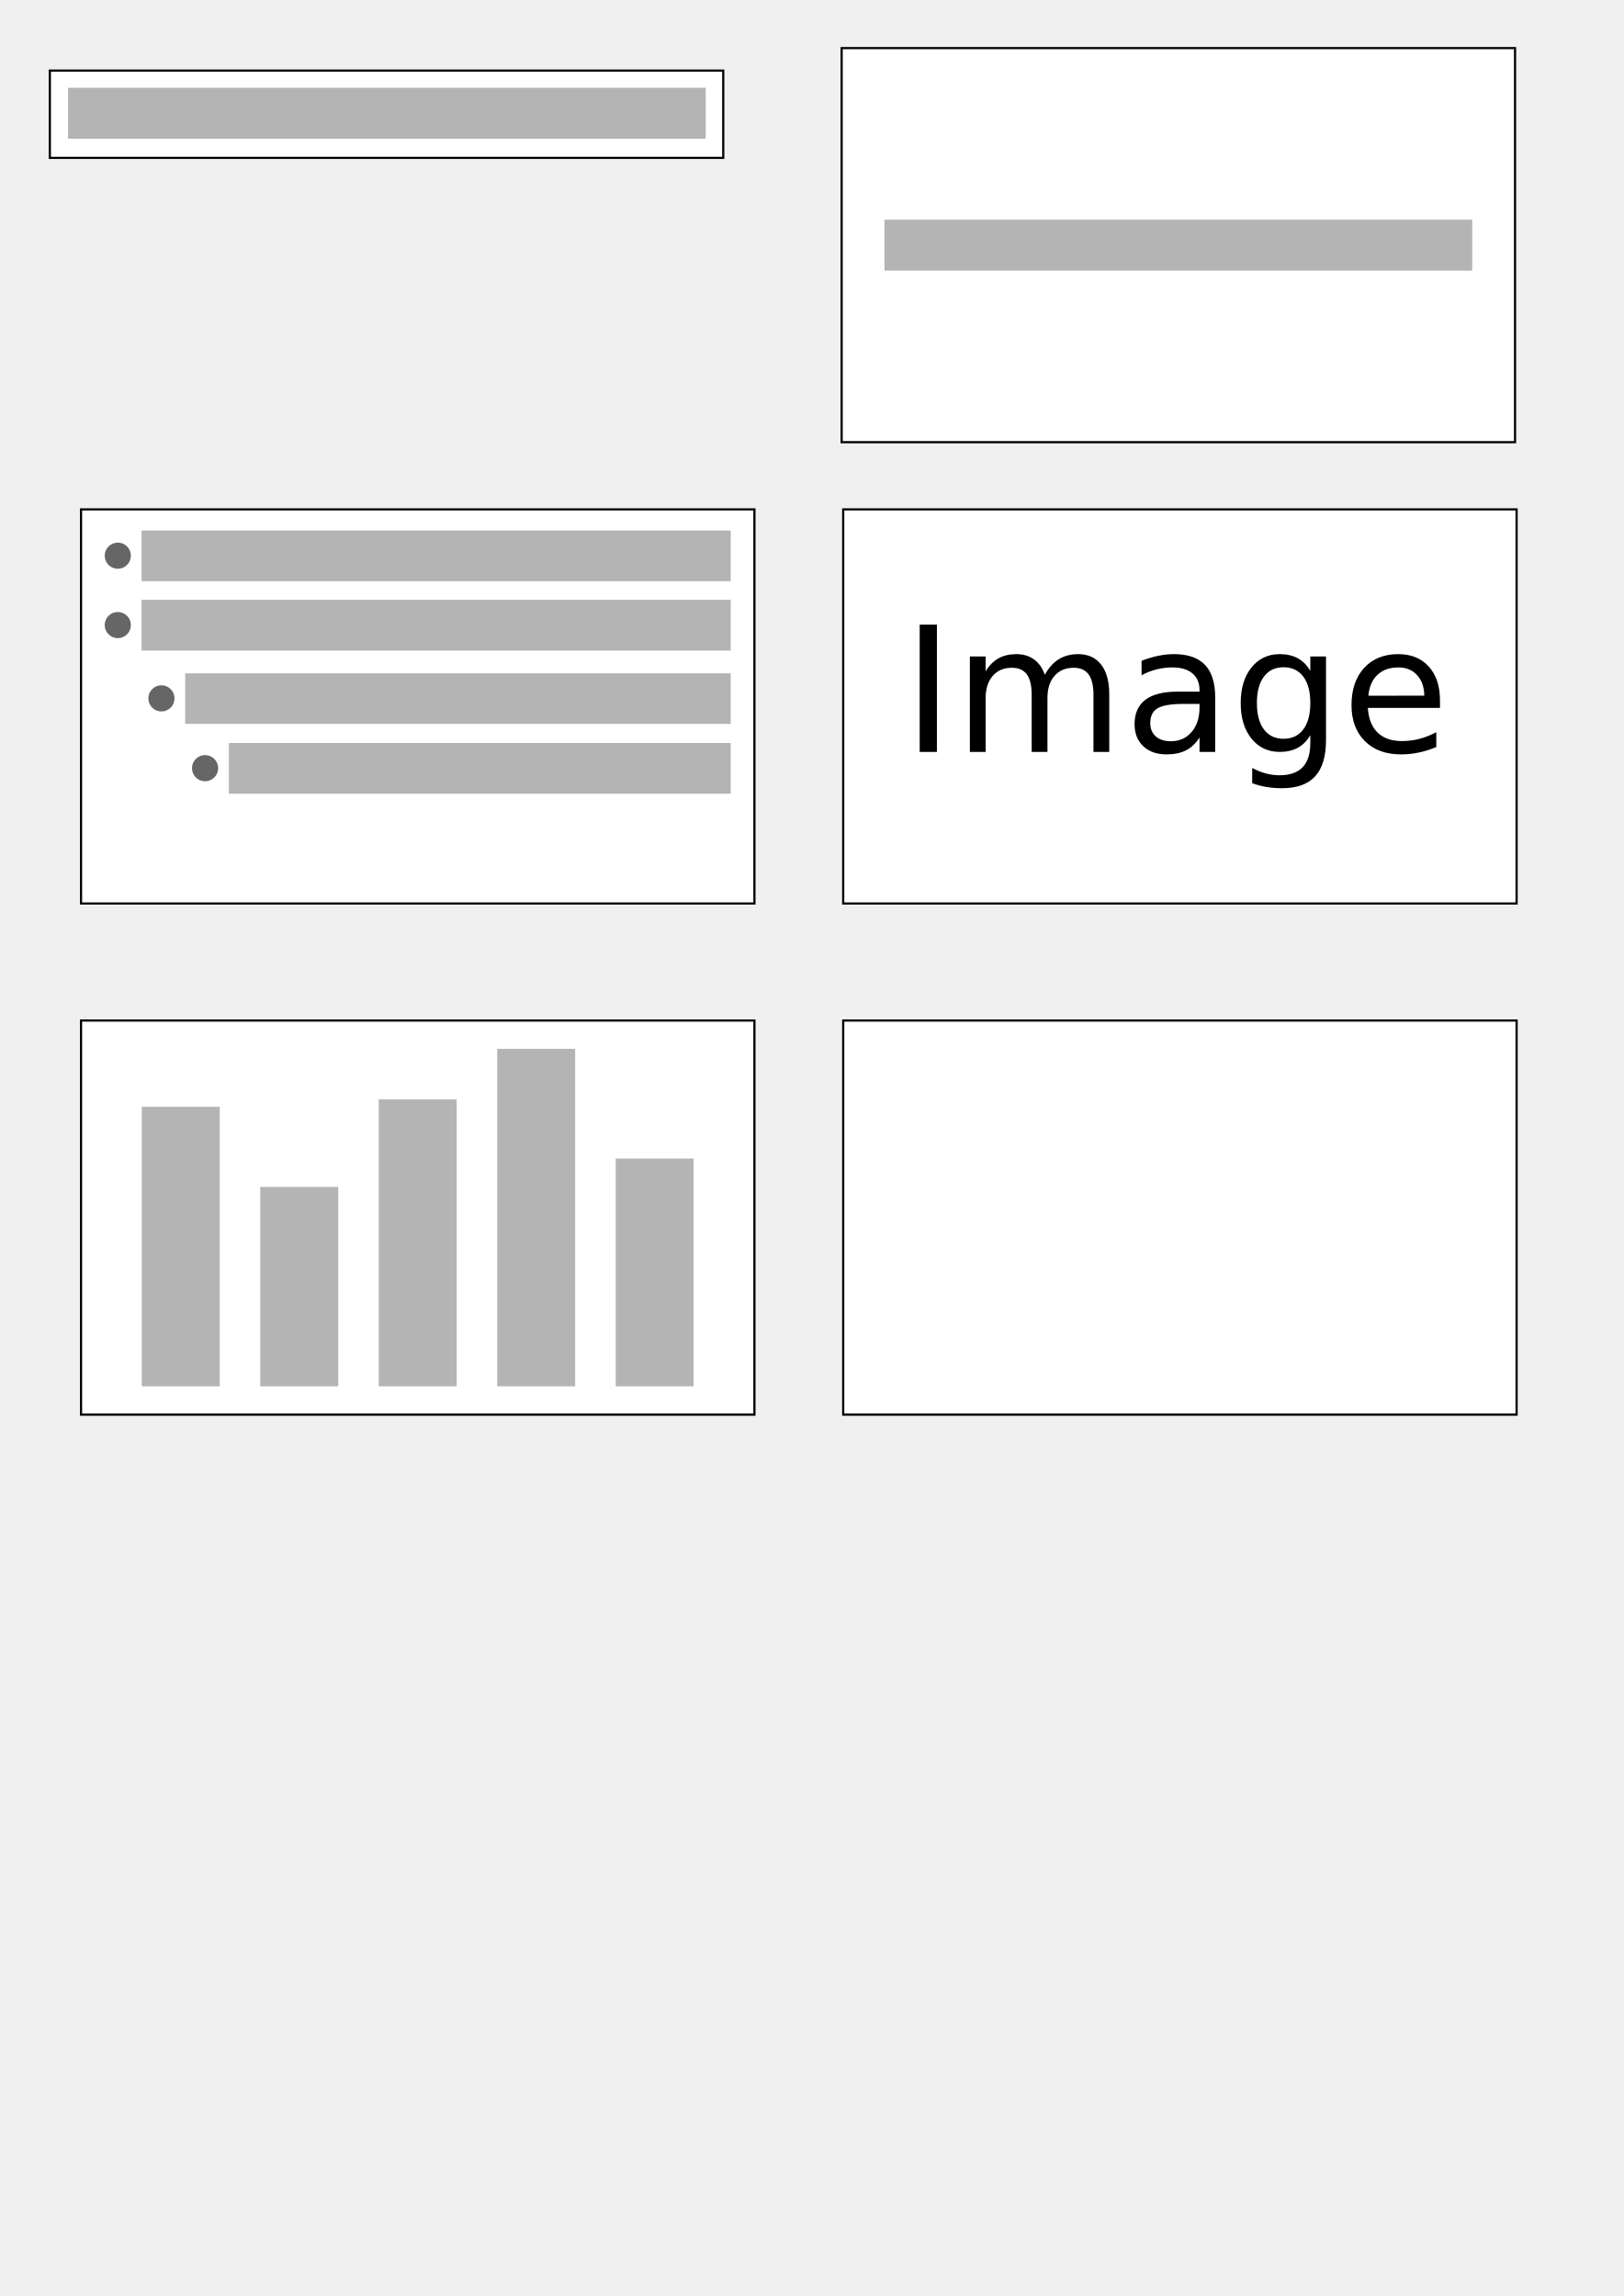
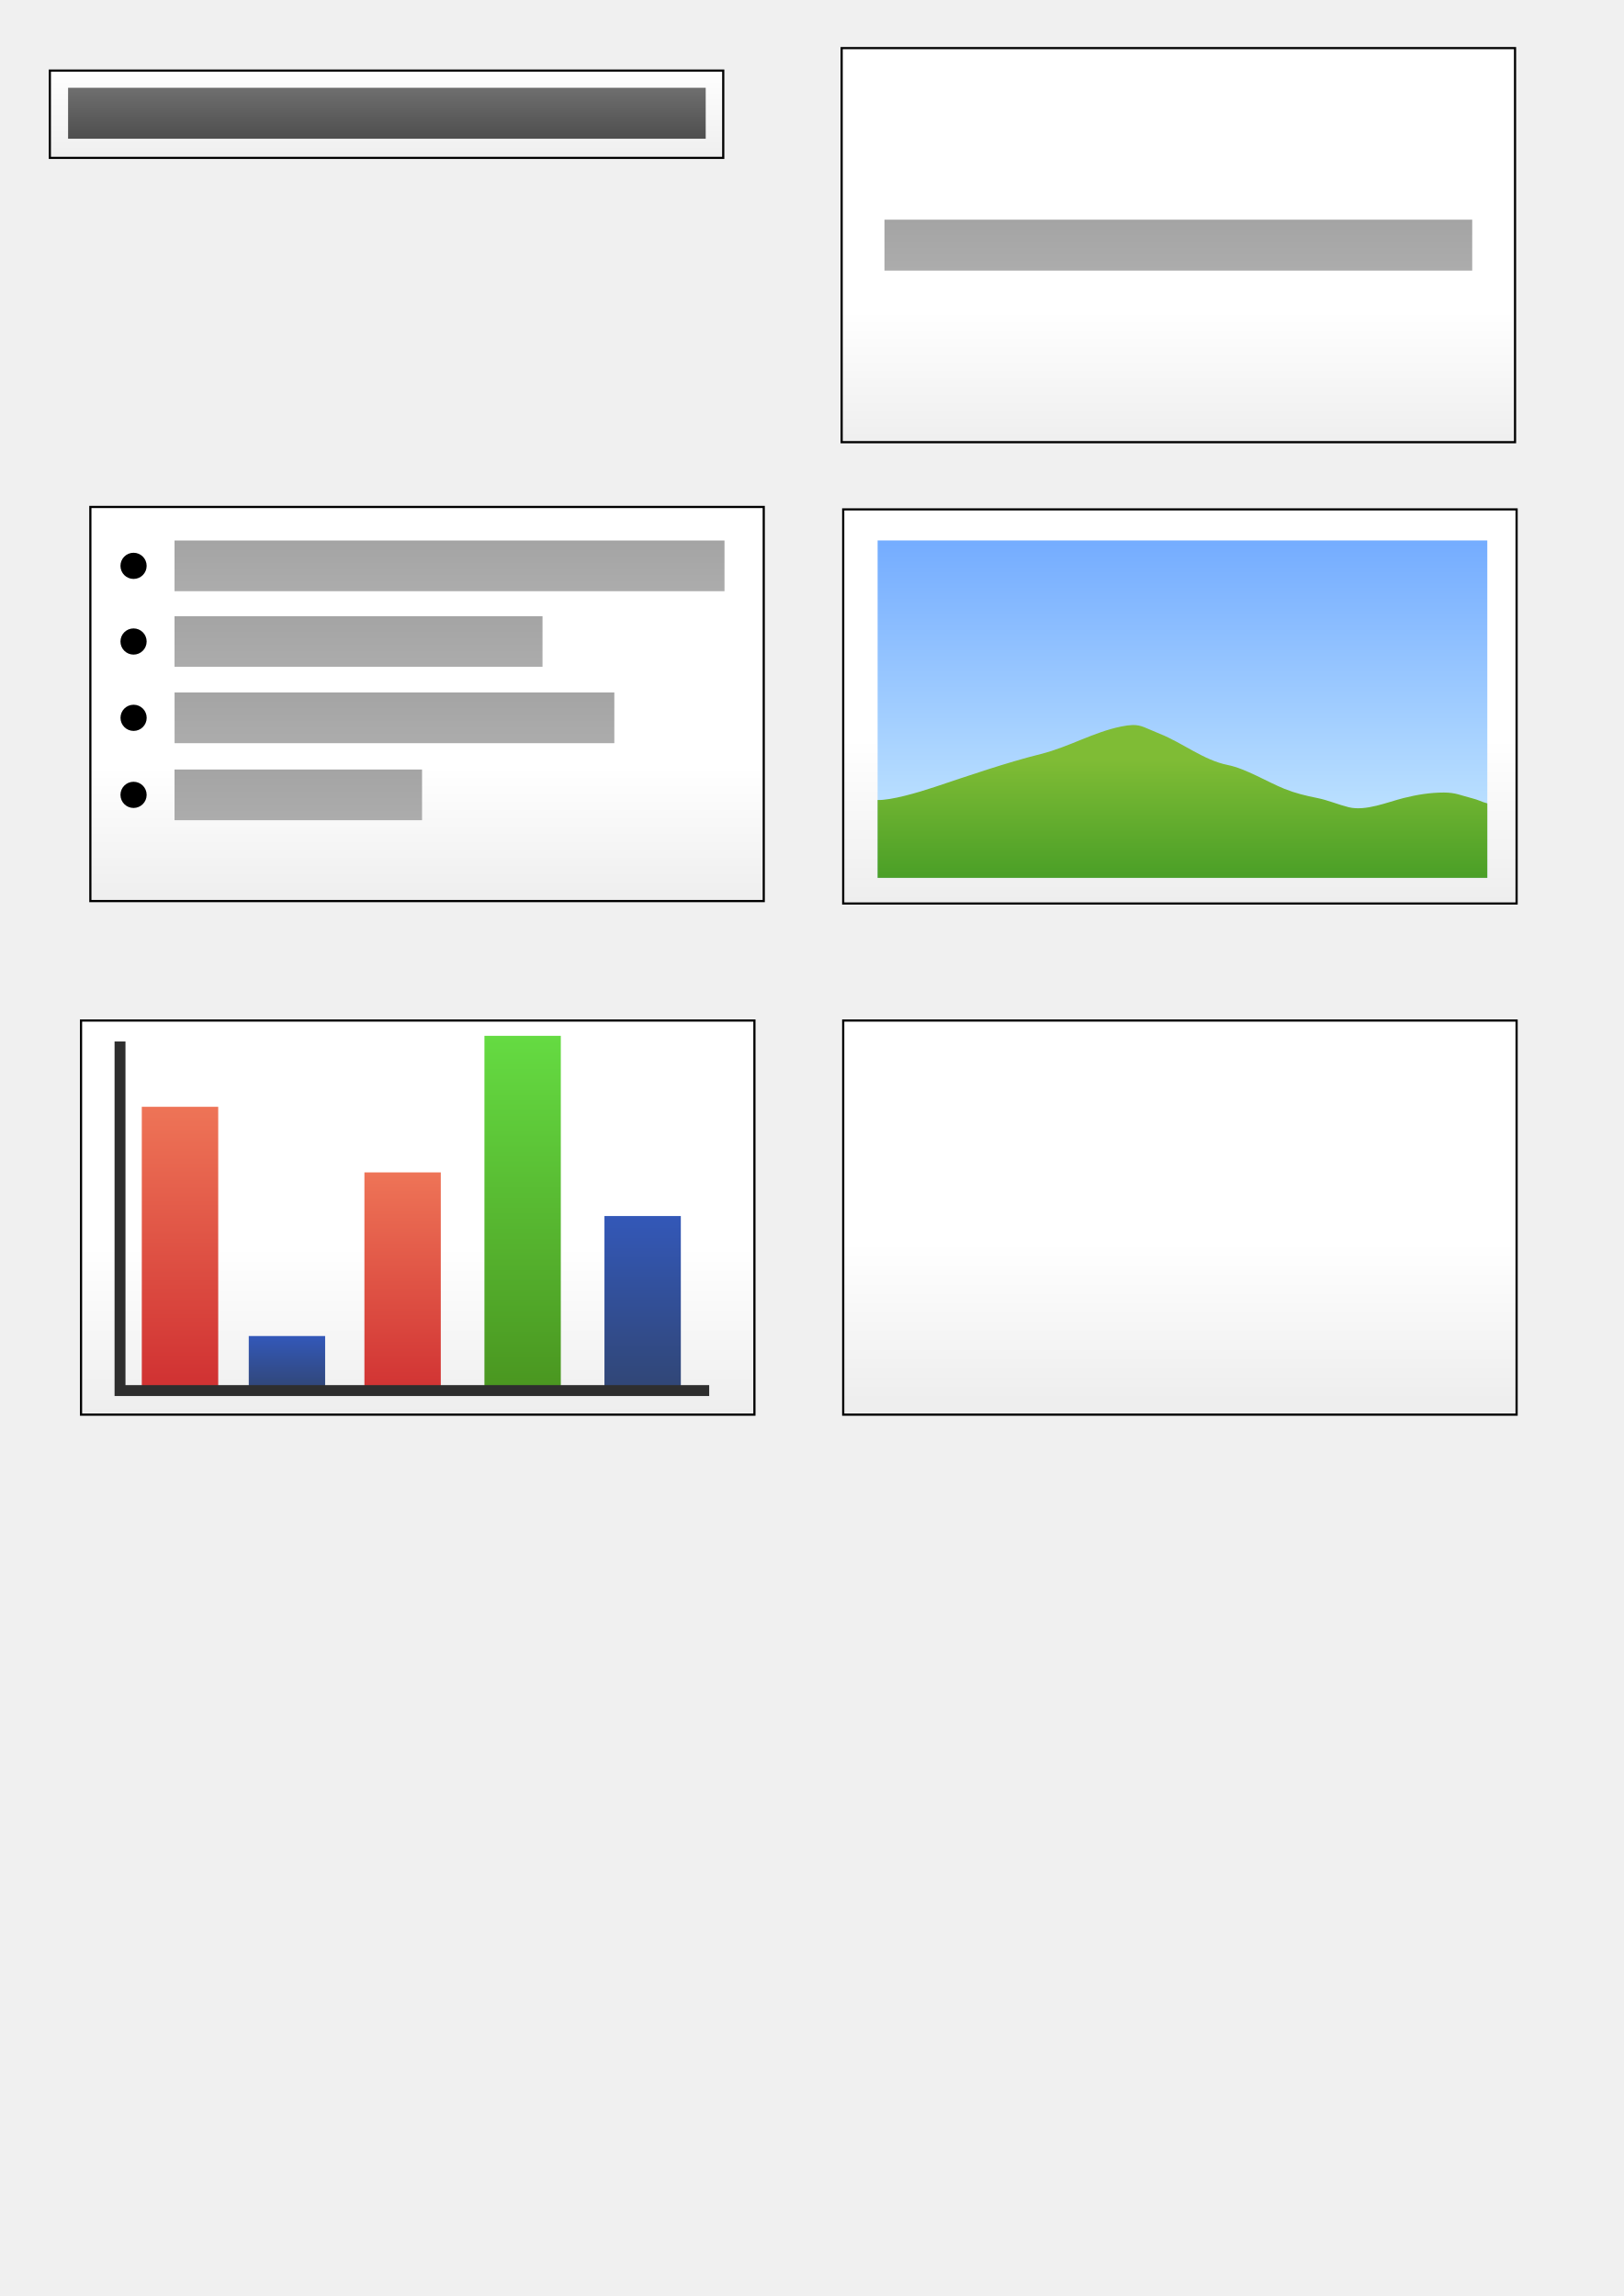
- <svg xmlns="http://www.w3.org/2000/svg" version="1.0" width="744.094" height="1052.362" id="svg2414">
-   <defs id="defs2416" />
+ <svg xmlns="http://www.w3.org/2000/svg" xmlns:xlink="http://www.w3.org/1999/xlink" version="1.0" width="744.094" height="1052.362" id="svg2414">
+   <defs id="defs2416">
+     <linearGradient id="linearGradient3373">
+       <stop id="stop3375" style="stop-color:#6f6f6f;stop-opacity:1" offset="0" />
+       <stop id="stop3377" style="stop-color:#4e4e4e;stop-opacity:1" offset="1" />
+     </linearGradient>
+     <linearGradient id="linearGradient3353">
+       <stop id="stop3355" style="stop-color:#349321;stop-opacity:1" offset="0" />
+       <stop id="stop3357" style="stop-color:#7fbc35;stop-opacity:1" offset="1" />
+     </linearGradient>
+     <linearGradient id="linearGradient3347">
+       <stop id="stop3349" style="stop-color:#314675;stop-opacity:1" offset="0" />
+       <stop id="stop3351" style="stop-color:#3358b9;stop-opacity:1" offset="1" />
+     </linearGradient>
+     <linearGradient id="linearGradient3341">
+       <stop id="stop3343" style="stop-color:#4a9620;stop-opacity:1" offset="0" />
+       <stop id="stop3345" style="stop-color:#65db42;stop-opacity:1" offset="1" />
+     </linearGradient>
+     <linearGradient id="linearGradient3327">
+       <stop id="stop3329" style="stop-color:#d13333;stop-opacity:1" offset="0" />
+       <stop id="stop3331" style="stop-color:#ee7457;stop-opacity:1" offset="1" />
+     </linearGradient>
+     <linearGradient id="linearGradient3257">
+       <stop id="stop3259" style="stop-color:#a4a4a4;stop-opacity:1" offset="0" />
+       <stop id="stop3261" style="stop-color:#acacac;stop-opacity:1" offset="1" />
+     </linearGradient>
+     <linearGradient id="linearGradient3308">
+       <stop id="stop3310" style="stop-color:#b9dfff;stop-opacity:1" offset="0" />
+       <stop id="stop3312" style="stop-color:#71aaff;stop-opacity:1" offset="1" />
+     </linearGradient>
+     <linearGradient id="linearGradient3240">
+       <stop id="stop3242" style="stop-color:#eeeeee;stop-opacity:1" offset="0" />
+       <stop id="stop3244" style="stop-color:#ffffff;stop-opacity:1" offset="1" />
+     </linearGradient>
+     <linearGradient x1="369.192" y1="296.353" x2="369.192" y2="234.058" id="linearGradient3246" xlink:href="#linearGradient3240" gradientUnits="userSpaceOnUse" gradientTransform="translate(20,0)" />
+     <linearGradient x1="565.036" y1="642.038" x2="565.036" y2="569.549" id="linearGradient3284" xlink:href="#linearGradient3240" gradientUnits="userSpaceOnUse" />
+     <linearGradient x1="413.489" y1="624.808" x2="413.489" y2="562.41" id="linearGradient3296" xlink:href="#linearGradient3240" gradientUnits="userSpaceOnUse" />
+     <linearGradient x1="382.505" y1="621.905" x2="382.505" y2="547.258" id="linearGradient3304" xlink:href="#linearGradient3240" gradientUnits="userSpaceOnUse" />
+     <linearGradient x1="389.326" y1="577.058" x2="389.326" y2="450.654" id="linearGradient3314" xlink:href="#linearGradient3308" gradientUnits="userSpaceOnUse" />
+     <linearGradient x1="375.012" y1="156.581" x2="375.012" y2="114.719" id="linearGradient3424" xlink:href="#linearGradient3240" gradientUnits="userSpaceOnUse" />
+     <linearGradient x1="363.247" y1="320.135" x2="363.247" y2="243.5" id="linearGradient3231" xlink:href="#linearGradient3240" gradientUnits="userSpaceOnUse" />
+     <linearGradient x1="367.186" y1="123.049" x2="367.186" y2="146.44" id="linearGradient3263" xlink:href="#linearGradient3373" gradientUnits="userSpaceOnUse" />
+     <linearGradient x1="383.548" y1="520.642" x2="383.548" y2="544.04" id="linearGradient3271" xlink:href="#linearGradient3257" gradientUnits="userSpaceOnUse" />
+     <linearGradient x1="404.351" y1="309.356" x2="404.351" y2="228.059" id="linearGradient3281" xlink:href="#linearGradient3347" gradientUnits="userSpaceOnUse" />
+     <linearGradient x1="349.351" y1="309.356" x2="349.351" y2="146.763" id="linearGradient3283" xlink:href="#linearGradient3341" gradientUnits="userSpaceOnUse" />
+     <linearGradient x1="294.351" y1="309.356" x2="294.351" y2="209.356" id="linearGradient3285" xlink:href="#linearGradient3327" gradientUnits="userSpaceOnUse" />
+     <linearGradient x1="241.351" y1="309.356" x2="241.351" y2="284.356" id="linearGradient3287" xlink:href="#linearGradient3347" gradientUnits="userSpaceOnUse" />
+     <linearGradient x1="192.341" y1="304.02" x2="192.341" y2="179.288" id="linearGradient3289" xlink:href="#linearGradient3327" gradientUnits="userSpaceOnUse" />
+     <linearGradient x1="375.873" y1="633.417" x2="375.873" y2="556.981" id="linearGradient3359" xlink:href="#linearGradient3353" gradientUnits="userSpaceOnUse" gradientTransform="matrix(0.9984074,0,0,1,0.8215576,0)" />
+     <linearGradient x1="335.583" y1="192.544" x2="335.583" y2="215.785" id="linearGradient3513" xlink:href="#linearGradient3257" gradientUnits="userSpaceOnUse" gradientTransform="matrix(0.959888,0,0,1,40.07962,0.4334285)" />
+     <linearGradient x1="318.429" y1="158.36" x2="318.429" y2="181.527" id="linearGradient3515" xlink:href="#linearGradient3257" gradientUnits="userSpaceOnUse" gradientTransform="matrix(0.959888,0,0,1,40.07962,0.4334285)" />
+     <linearGradient x1="289.674" y1="226.281" x2="289.674" y2="249.523" id="linearGradient3517" xlink:href="#linearGradient3257" gradientUnits="userSpaceOnUse" gradientTransform="matrix(0.959888,0,0,1,40.07962,0.4334285)" />
+     <linearGradient x1="348.759" y1="124.88" x2="348.759" y2="148.122" id="linearGradient3519" xlink:href="#linearGradient3257" gradientUnits="userSpaceOnUse" gradientTransform="matrix(0.9334633,0,0,1,46.17284,0.4334285)" />
+   </defs>
  <g id="layer1">
    <g transform="translate(165.7143,-208.5714)" id="graphic">
-       <path d="M 220.703,442.045 L 220.703,622.679 L 529.297,622.679 L 529.297,442.045 L 220.703,442.045 z" id="rect2383" style="fill:#ffffff;fill-opacity:1;stroke:#000000;stroke-width:1;stroke-linecap:round;stroke-linejoin:miter;stroke-miterlimit:4;stroke-dasharray:none;stroke-dashoffset:10;stroke-opacity:1" />
-       <text x="247.891" y="553.202" id="text2646" xml:space="preserve" style="font-size:80px;font-style:normal;font-variant:normal;font-weight:normal;font-stretch:normal;text-align:start;line-height:100%;writing-mode:lr-tb;text-anchor:start;fill:#000000;fill-opacity:1;stroke:none;stroke-width:1px;stroke-linecap:butt;stroke-linejoin:miter;stroke-opacity:1;font-family:Bitstream Vera Sans;-inkscape-font-specification:Bitstream Vera Sans">
-         <tspan x="247.891" y="553.202" id="tspan2648">Image</tspan>
-       </text>
+       <path d="M 220.703,442.045 L 220.703,622.679 L 529.297,622.679 L 529.297,442.045 L 220.703,442.045 z" id="rect2383" style="opacity:1;fill:url(#linearGradient3304);fill-opacity:1;fill-rule:nonzero;stroke:#000000;stroke-width:1;stroke-linecap:round;stroke-linejoin:miter;marker:none;marker-start:none;marker-mid:none;marker-end:none;stroke-miterlimit:4;stroke-dasharray:none;stroke-dashoffset:10;stroke-opacity:1;visibility:visible;display:inline;overflow:visible;enable-background:accumulate" />
+       <rect width="279.405" height="154.649" x="236.468" y="456.285" id="rect2447" style="opacity:1;fill:url(#linearGradient3314);fill-opacity:1;fill-rule:evenodd;stroke:none;stroke-width:1;stroke-linecap:square;stroke-linejoin:miter;marker:none;marker-start:none;marker-mid:none;marker-end:none;stroke-miterlimit:4;stroke-dasharray:none;stroke-dashoffset:1.5;stroke-opacity:1;visibility:visible;display:inline;overflow:visible;enable-background:accumulate" />
+       <path d="M 353.289,540.886 C 351.924,540.923 350.303,541.122 348.203,541.543 C 335.463,544.095 324.231,550.92 311.262,554.168 C 295.268,558.172 278.318,564.042 262.59,569.293 C 254.583,571.966 242.565,575.421 236.47,575.255 L 236.464,610.925 L 515.873,610.925 L 515.873,576.793 C 512.846,576.005 512.3,575.297 508.541,574.355 C 503.695,573.142 501.414,571.824 495.967,571.824 C 489.64,571.824 483.593,572.829 477.497,574.355 C 470.085,576.211 460.102,580.499 452.287,578.543 C 447.531,577.352 442.843,575.32 438.028,574.355 C 432.61,573.27 427.95,572.148 422.928,570.136 C 415.076,566.991 405.284,560.877 396.907,559.199 C 385.836,556.981 376.513,549.197 365.831,544.918 C 359.289,542.296 357.384,540.777 353.289,540.886 z" id="rect3221" style="opacity:1;fill:url(#linearGradient3359);fill-opacity:1;fill-rule:evenodd;stroke:none;stroke-width:1;stroke-linecap:square;stroke-linejoin:miter;marker:none;marker-start:none;marker-mid:none;marker-end:none;stroke-miterlimit:4;stroke-dasharray:none;stroke-dashoffset:1.5;stroke-opacity:1;visibility:visible;display:inline;overflow:visible;enable-background:accumulate" />
    </g>
-     <path d="M 386.417,467.759 L 386.417,648.394 L 695.011,648.394 L 695.011,467.759 L 386.417,467.759 z" id="object" style="fill:#ffffff;fill-opacity:1;stroke:#000000;stroke-width:1;stroke-linecap:round;stroke-linejoin:miter;stroke-miterlimit:4;stroke-dasharray:none;stroke-dashoffset:10;stroke-opacity:1" />
+     <path d="M 386.417,467.759 L 386.417,648.394 L 695.011,648.394 L 695.011,467.759 L 386.417,467.759 z" id="object" style="fill:url(#linearGradient3284);fill-opacity:1;stroke:#000000;stroke-width:1;stroke-linecap:round;stroke-linejoin:miter;stroke-miterlimit:4;stroke-dasharray:none;stroke-dashoffset:10;stroke-opacity:1" />
    <g transform="translate(-179.9978,-82.85656)" id="title">
-       <path d="M 202.844,115.219 L 202.844,155.219 L 511.438,155.219 L 511.438,115.219 L 202.844,115.219 z" id="path2448" style="opacity:1;fill:#ffffff;fill-opacity:1;stroke:#000000;stroke-width:1;stroke-linecap:round;stroke-linejoin:miter;stroke-miterlimit:4;stroke-dasharray:none;stroke-dashoffset:10;stroke-opacity:1" />
-       <rect width="292.201" height="23.356" x="211.2" y="123.084" id="rect3158" style="opacity:1;fill:#b4b4b4;fill-opacity:1;stroke:none;stroke-width:1;stroke-linecap:round;stroke-linejoin:miter;stroke-miterlimit:4;stroke-dasharray:none;stroke-dashoffset:10;stroke-opacity:1" />
+       <path d="M 202.844,115.219 L 202.844,155.219 L 511.438,155.219 L 511.438,115.219 L 202.844,115.219 z" id="path2448" style="opacity:1;fill:url(#linearGradient3424);fill-opacity:1;stroke:#000000;stroke-width:1;stroke-linecap:round;stroke-linejoin:miter;stroke-miterlimit:4;stroke-dasharray:none;stroke-dashoffset:10;stroke-opacity:1" />
+       <rect width="292.201" height="23.356" x="211.2" y="123.084" id="rect3158" style="opacity:1;fill:url(#linearGradient3263);fill-opacity:1;stroke:none;stroke-width:1;stroke-linecap:round;stroke-linejoin:miter;stroke-miterlimit:4;stroke-dasharray:none;stroke-dashoffset:10;stroke-opacity:1" />
    </g>
    <g transform="translate(165,-420)" id="subtitle">
      <g id="g2560">
-         <path d="M 220.703,442.045 L 220.703,622.679 L 529.297,622.679 L 529.297,442.045 L 220.703,442.045 z" id="path2465" style="fill:#ffffff;fill-opacity:1;stroke:#000000;stroke-width:1;stroke-linecap:round;stroke-linejoin:miter;stroke-miterlimit:4;stroke-dasharray:none;stroke-dashoffset:10;stroke-opacity:1" />
-         <rect width="269.344" height="23.356" x="240.328" y="520.684" id="rect2467" style="fill:#b4b4b4;fill-opacity:1;stroke:none;stroke-width:1;stroke-linecap:round;stroke-linejoin:miter;stroke-miterlimit:4;stroke-dasharray:none;stroke-dashoffset:10;stroke-opacity:1" />
+         <path d="M 220.703,442.045 L 220.703,622.679 L 529.297,622.679 L 529.297,442.045 L 220.703,442.045 z" id="path2465" style="opacity:1;fill:url(#linearGradient3296);fill-opacity:1;fill-rule:nonzero;stroke:#000000;stroke-width:1;stroke-linecap:round;stroke-linejoin:miter;marker:none;marker-start:none;marker-mid:none;marker-end:none;stroke-miterlimit:4;stroke-dasharray:none;stroke-dashoffset:10;stroke-opacity:1;visibility:visible;display:inline;overflow:visible;enable-background:accumulate" />
+         <rect width="269.344" height="23.356" x="240.328" y="520.684" id="rect2467" style="fill:url(#linearGradient3271);fill-opacity:1;stroke:none;stroke-width:1;stroke-linecap:round;stroke-linejoin:miter;stroke-miterlimit:4;stroke-dasharray:none;stroke-dashoffset:10;stroke-opacity:1" />
      </g>
    </g>
-     <g transform="translate(-165.7121,118.255)" id="outline">
-       <path d="M 202.844,115.219 L 202.844,295.853 L 511.438,295.853 L 511.438,115.219 L 202.844,115.219 z" id="path2492" style="opacity:1;fill:#ffffff;fill-opacity:1;stroke:#000000;stroke-width:1;stroke-linecap:round;stroke-linejoin:miter;stroke-miterlimit:4;stroke-dasharray:none;stroke-dashoffset:10;stroke-opacity:1" />
-       <g transform="translate(20,0)" id="g3382">
-         <rect width="250" height="23.167" x="230.589" y="190.36" id="rect3216" style="fill:#b4b4b4;fill-opacity:1;stroke:none;stroke-width:1;stroke-linecap:round;stroke-linejoin:miter;stroke-miterlimit:4;stroke-dasharray:none;stroke-dashoffset:10;stroke-opacity:1" />
-         <path d="M 363.263,288.814 C 363.263,346.586 342.794,393.419 317.545,393.419 C 292.295,393.419 271.826,346.586 271.826,288.814 C 271.826,231.041 292.295,184.208 317.545,184.208 C 342.794,184.208 363.263,231.041 363.263,288.814 L 363.263,288.814 z" transform="matrix(0.1312379,0,0,5.7358152e-2,178.0187,185.2832)" id="path3218" style="fill:#666666;fill-opacity:1;stroke:none;stroke-width:1;stroke-linecap:round;stroke-linejoin:miter;stroke-miterlimit:4;stroke-dasharray:none;stroke-dashoffset:10;stroke-opacity:1" />
-       </g>
-       <g transform="translate(1.161625,-65.40488)" id="g3302">
-         <rect width="270" height="23.242" x="229.427" y="190.285" id="rect3304" style="fill:#b4b4b4;fill-opacity:1;stroke:none;stroke-width:1;stroke-linecap:round;stroke-linejoin:miter;stroke-miterlimit:4;stroke-dasharray:none;stroke-dashoffset:10;stroke-opacity:1" />
-         <path d="M 363.263,288.814 C 363.263,346.586 342.794,393.419 317.545,393.419 C 292.295,393.419 271.826,346.586 271.826,288.814 C 271.826,231.041 292.295,184.208 317.545,184.208 C 342.794,184.208 363.263,231.041 363.263,288.814 L 363.263,288.814 z" transform="matrix(0.1312379,0,0,5.7358152e-2,176.8571,185.2832)" id="path3306" style="fill:#666666;fill-opacity:1;stroke:none;stroke-width:1;stroke-linecap:round;stroke-linejoin:miter;stroke-miterlimit:4;stroke-dasharray:none;stroke-dashoffset:10;stroke-opacity:1" />
-       </g>
-       <g transform="translate(1.161625,-33.60071)" id="g3308">
-         <rect width="270" height="23.242" x="229.427" y="190.285" id="rect3310" style="fill:#b4b4b4;fill-opacity:1;stroke:none;stroke-width:1;stroke-linecap:round;stroke-linejoin:miter;stroke-miterlimit:4;stroke-dasharray:none;stroke-dashoffset:10;stroke-opacity:1" />
-         <path d="M 363.263,288.814 C 363.263,346.586 342.794,393.419 317.545,393.419 C 292.295,393.419 271.826,346.586 271.826,288.814 C 271.826,231.041 292.295,184.208 317.545,184.208 C 342.794,184.208 363.263,231.041 363.263,288.814 L 363.263,288.814 z" transform="matrix(0.1312379,0,0,5.7358152e-2,176.8571,185.2832)" id="path3312" style="fill:#666666;fill-opacity:1;stroke:none;stroke-width:1;stroke-linecap:round;stroke-linejoin:miter;stroke-miterlimit:4;stroke-dasharray:none;stroke-dashoffset:10;stroke-opacity:1" />
-       </g>
-       <g transform="translate(40,0)" id="g3386">
-         <rect width="230" height="23.242" x="230.589" y="222.281" id="rect3316" style="fill:#b4b4b4;fill-opacity:1;stroke:none;stroke-width:1;stroke-linecap:round;stroke-linejoin:miter;stroke-miterlimit:4;stroke-dasharray:none;stroke-dashoffset:10;stroke-opacity:1" />
-         <path d="M 363.263,288.814 C 363.263,346.586 342.794,393.419 317.545,393.419 C 292.295,393.419 271.826,346.586 271.826,288.814 C 271.826,231.041 292.295,184.208 317.545,184.208 C 342.794,184.208 363.263,231.041 363.263,288.814 L 363.263,288.814 z" transform="matrix(0.1312379,0,0,5.7358152e-2,178.0187,217.2786)" id="path3318" style="fill:#666666;fill-opacity:1;stroke:none;stroke-width:1;stroke-linecap:round;stroke-linejoin:miter;stroke-miterlimit:4;stroke-dasharray:none;stroke-dashoffset:10;stroke-opacity:1" />
+     <g transform="translate(-181.4375,117.1434)" id="outline">
+       <path d="M 222.844,115.219 L 222.844,295.853 L 531.438,295.853 L 531.438,115.219 L 222.844,115.219 z" id="path2492" style="opacity:1;fill:url(#linearGradient3246);fill-opacity:1;stroke:#000000;stroke-width:1;stroke-linecap:round;stroke-linejoin:miter;stroke-miterlimit:4;stroke-dasharray:none;stroke-dashoffset:10;stroke-opacity:1" />
+       <g transform="translate(0,4)" id="g3340">
+         <g transform="translate(0,2.514126)" id="g3497">
+           <rect width="168.634" height="23.167" x="261.419" y="158.794" id="rect3216" style="fill:url(#linearGradient3515);fill-opacity:1;stroke:none;stroke-width:1;stroke-linecap:round;stroke-linejoin:miter;stroke-miterlimit:4;stroke-dasharray:none;stroke-dashoffset:10;stroke-opacity:1" />
+           <path d="M 248.642,170.377 C 248.642,173.691 245.955,176.377 242.642,176.377 C 239.328,176.377 236.642,173.691 236.642,170.377 C 236.642,167.063 239.328,164.377 242.642,164.377 C 245.955,164.377 248.642,167.063 248.642,170.377 L 248.642,170.377 z" id="path3218" style="fill:#000000;fill-opacity:1;stroke:none;stroke-width:1;stroke-linecap:round;stroke-linejoin:miter;stroke-miterlimit:4;stroke-dasharray:none;stroke-dashoffset:10;stroke-opacity:1" />
+         </g>
+         <g transform="translate(0,1.276862)" id="g3501">
+           <rect width="252.035" height="23.242" x="261.419" y="125.314" id="rect3304" style="fill:url(#linearGradient3519);fill-opacity:1;stroke:none;stroke-width:1;stroke-linecap:round;stroke-linejoin:miter;stroke-miterlimit:4;stroke-dasharray:none;stroke-dashoffset:10;stroke-opacity:1" />
+           <path d="M 248.642,136.935 C 248.642,140.249 245.955,142.935 242.642,142.935 C 239.328,142.935 236.642,140.249 236.642,136.935 C 236.642,133.621 239.328,130.935 242.642,130.935 C 245.955,130.935 248.642,133.621 248.642,136.935 L 248.642,136.935 z" id="path3306" style="fill:#000000;fill-opacity:1;stroke:none;stroke-width:1;stroke-linecap:round;stroke-linejoin:miter;stroke-miterlimit:4;stroke-dasharray:none;stroke-dashoffset:10;stroke-opacity:1" />
+         </g>
+         <g transform="translate(0,3.270054)" id="g3505">
+           <rect width="201.528" height="23.242" x="261.438" y="192.977" id="rect3310" style="fill:url(#linearGradient3513);fill-opacity:1;stroke:none;stroke-width:1;stroke-linecap:round;stroke-linejoin:miter;stroke-miterlimit:4;stroke-dasharray:none;stroke-dashoffset:10;stroke-opacity:1" />
+           <path d="M 248.661,204.598 C 248.661,207.912 245.975,210.598 242.661,210.598 C 239.347,210.598 236.661,207.912 236.661,204.598 C 236.661,201.284 239.347,198.598 242.661,198.598 C 245.975,198.598 248.661,201.284 248.661,204.598 L 248.661,204.598 z" id="path3312" style="fill:#000000;fill-opacity:1;stroke:none;stroke-width:1;stroke-linecap:round;stroke-linejoin:miter;stroke-miterlimit:4;stroke-dasharray:none;stroke-dashoffset:10;stroke-opacity:1" />
+         </g>
+         <g transform="translate(0,4.84424)" id="g3509">
+           <rect width="113.43" height="23.242" x="261.419" y="226.714" id="rect3316" style="fill:url(#linearGradient3517);fill-opacity:1;stroke:none;stroke-width:1;stroke-linecap:round;stroke-linejoin:miter;stroke-miterlimit:4;stroke-dasharray:none;stroke-dashoffset:10;stroke-opacity:1" />
+           <path d="M 248.642,238.335 C 248.642,241.649 245.955,244.335 242.642,244.335 C 239.328,244.335 236.642,241.649 236.642,238.335 C 236.642,235.021 239.328,232.335 242.642,232.335 C 245.955,232.335 248.642,235.021 248.642,238.335 L 248.642,238.335 z" id="path3318" style="fill:#000000;fill-opacity:1;stroke:none;stroke-width:1;stroke-linecap:round;stroke-linejoin:miter;stroke-miterlimit:4;stroke-dasharray:none;stroke-dashoffset:10;stroke-opacity:1" />
+         </g>
      </g>
    </g>
    <g transform="translate(-109.8507,328.0065)" id="chart">
      <g id="g2464">
-         <path d="M 146.982,139.753 L 146.982,320.387 L 455.576,320.387 L 455.576,139.753 L 146.982,139.753 z" id="path2524" style="fill:#ffffff;fill-opacity:1;stroke:#000000;stroke-width:1;stroke-linecap:round;stroke-linejoin:miter;stroke-miterlimit:4;stroke-dasharray:none;stroke-dashoffset:10;stroke-opacity:1" />
-         <rect width="35.714" height="128.118" x="174.831" y="179.288" id="rect2526" style="fill:#b4b4b4;fill-opacity:1;stroke:none;stroke-width:1;stroke-linecap:round;stroke-linejoin:miter;stroke-miterlimit:4;stroke-dasharray:none;stroke-dashoffset:10;stroke-opacity:1" />
-         <rect width="35.714" height="91.396" x="229.127" y="216.009" id="rect2444" style="fill:#b4b4b4;fill-opacity:1;stroke:none;stroke-width:1;stroke-linecap:round;stroke-linejoin:miter;stroke-miterlimit:4;stroke-dasharray:none;stroke-dashoffset:10;stroke-opacity:1" />
-         <rect width="35.714" height="131.507" x="283.422" y="175.898" id="rect2446" style="fill:#b4b4b4;fill-opacity:1;stroke:none;stroke-width:1;stroke-linecap:round;stroke-linejoin:miter;stroke-miterlimit:4;stroke-dasharray:none;stroke-dashoffset:10;stroke-opacity:1" />
-         <rect width="35.714" height="154.67" x="337.718" y="152.735" id="rect2448" style="fill:#b4b4b4;fill-opacity:1;stroke:none;stroke-width:1;stroke-linecap:round;stroke-linejoin:miter;stroke-miterlimit:4;stroke-dasharray:none;stroke-dashoffset:10;stroke-opacity:1" />
-         <rect width="35.714" height="104.39" x="392.013" y="203.016" id="rect2450" style="fill:#b4b4b4;fill-opacity:1;stroke:none;stroke-width:1;stroke-linecap:round;stroke-linejoin:miter;stroke-miterlimit:4;stroke-dasharray:none;stroke-dashoffset:10;stroke-opacity:1" />
+         <path d="M 146.982,139.753 L 146.982,320.387 L 455.576,320.387 L 455.576,139.753 L 146.982,139.753 z" id="path2524" style="opacity:1;fill:url(#linearGradient3231);fill-opacity:1;fill-rule:nonzero;stroke:#000000;stroke-width:1;stroke-linecap:round;stroke-linejoin:miter;marker:none;marker-start:none;marker-mid:none;marker-end:none;stroke-miterlimit:4;stroke-dasharray:none;stroke-dashoffset:10;stroke-opacity:1;visibility:visible;display:inline;overflow:visible;enable-background:accumulate" />
+         <rect width="35.02" height="130.068" x="174.831" y="179.288" id="rect2526" style="fill:url(#linearGradient3289);fill-opacity:1;stroke:none;stroke-width:1;stroke-linecap:round;stroke-linejoin:miter;stroke-miterlimit:4;stroke-dasharray:none;stroke-dashoffset:10;stroke-opacity:1" />
+         <rect width="35" height="25" x="223.851" y="284.356" id="rect2444" style="fill:url(#linearGradient3287);fill-opacity:1;stroke:none;stroke-width:1;stroke-linecap:round;stroke-linejoin:miter;stroke-miterlimit:4;stroke-dasharray:none;stroke-dashoffset:10;stroke-opacity:1" />
+         <rect width="35" height="100" x="276.851" y="209.356" id="rect2446" style="fill:url(#linearGradient3285);fill-opacity:1;stroke:none;stroke-width:1;stroke-linecap:round;stroke-linejoin:miter;stroke-miterlimit:4;stroke-dasharray:none;stroke-dashoffset:10;stroke-opacity:1" />
+         <rect width="35" height="162.593" x="331.851" y="146.763" id="rect2448" style="fill:url(#linearGradient3283);fill-opacity:1;stroke:none;stroke-width:1;stroke-linecap:round;stroke-linejoin:miter;stroke-miterlimit:4;stroke-dasharray:none;stroke-dashoffset:10;stroke-opacity:1" />
+         <rect width="35" height="80" x="386.851" y="229.356" id="rect2450" style="fill:url(#linearGradient3281);fill-opacity:1;stroke:none;stroke-width:1;stroke-linecap:round;stroke-linejoin:miter;stroke-miterlimit:4;stroke-dasharray:none;stroke-dashoffset:10;stroke-opacity:1" />
      </g>
+       <path d="M 55,477.362 L 55,637.362 L 325,637.362" transform="translate(109.8507,-328.0065)" id="path3185" style="fill:none;fill-rule:evenodd;stroke:#2e2e2e;stroke-width:5;stroke-linecap:butt;stroke-linejoin:miter;stroke-miterlimit:4;stroke-dasharray:none;stroke-opacity:1" />
    </g>
  </g>
</svg>
